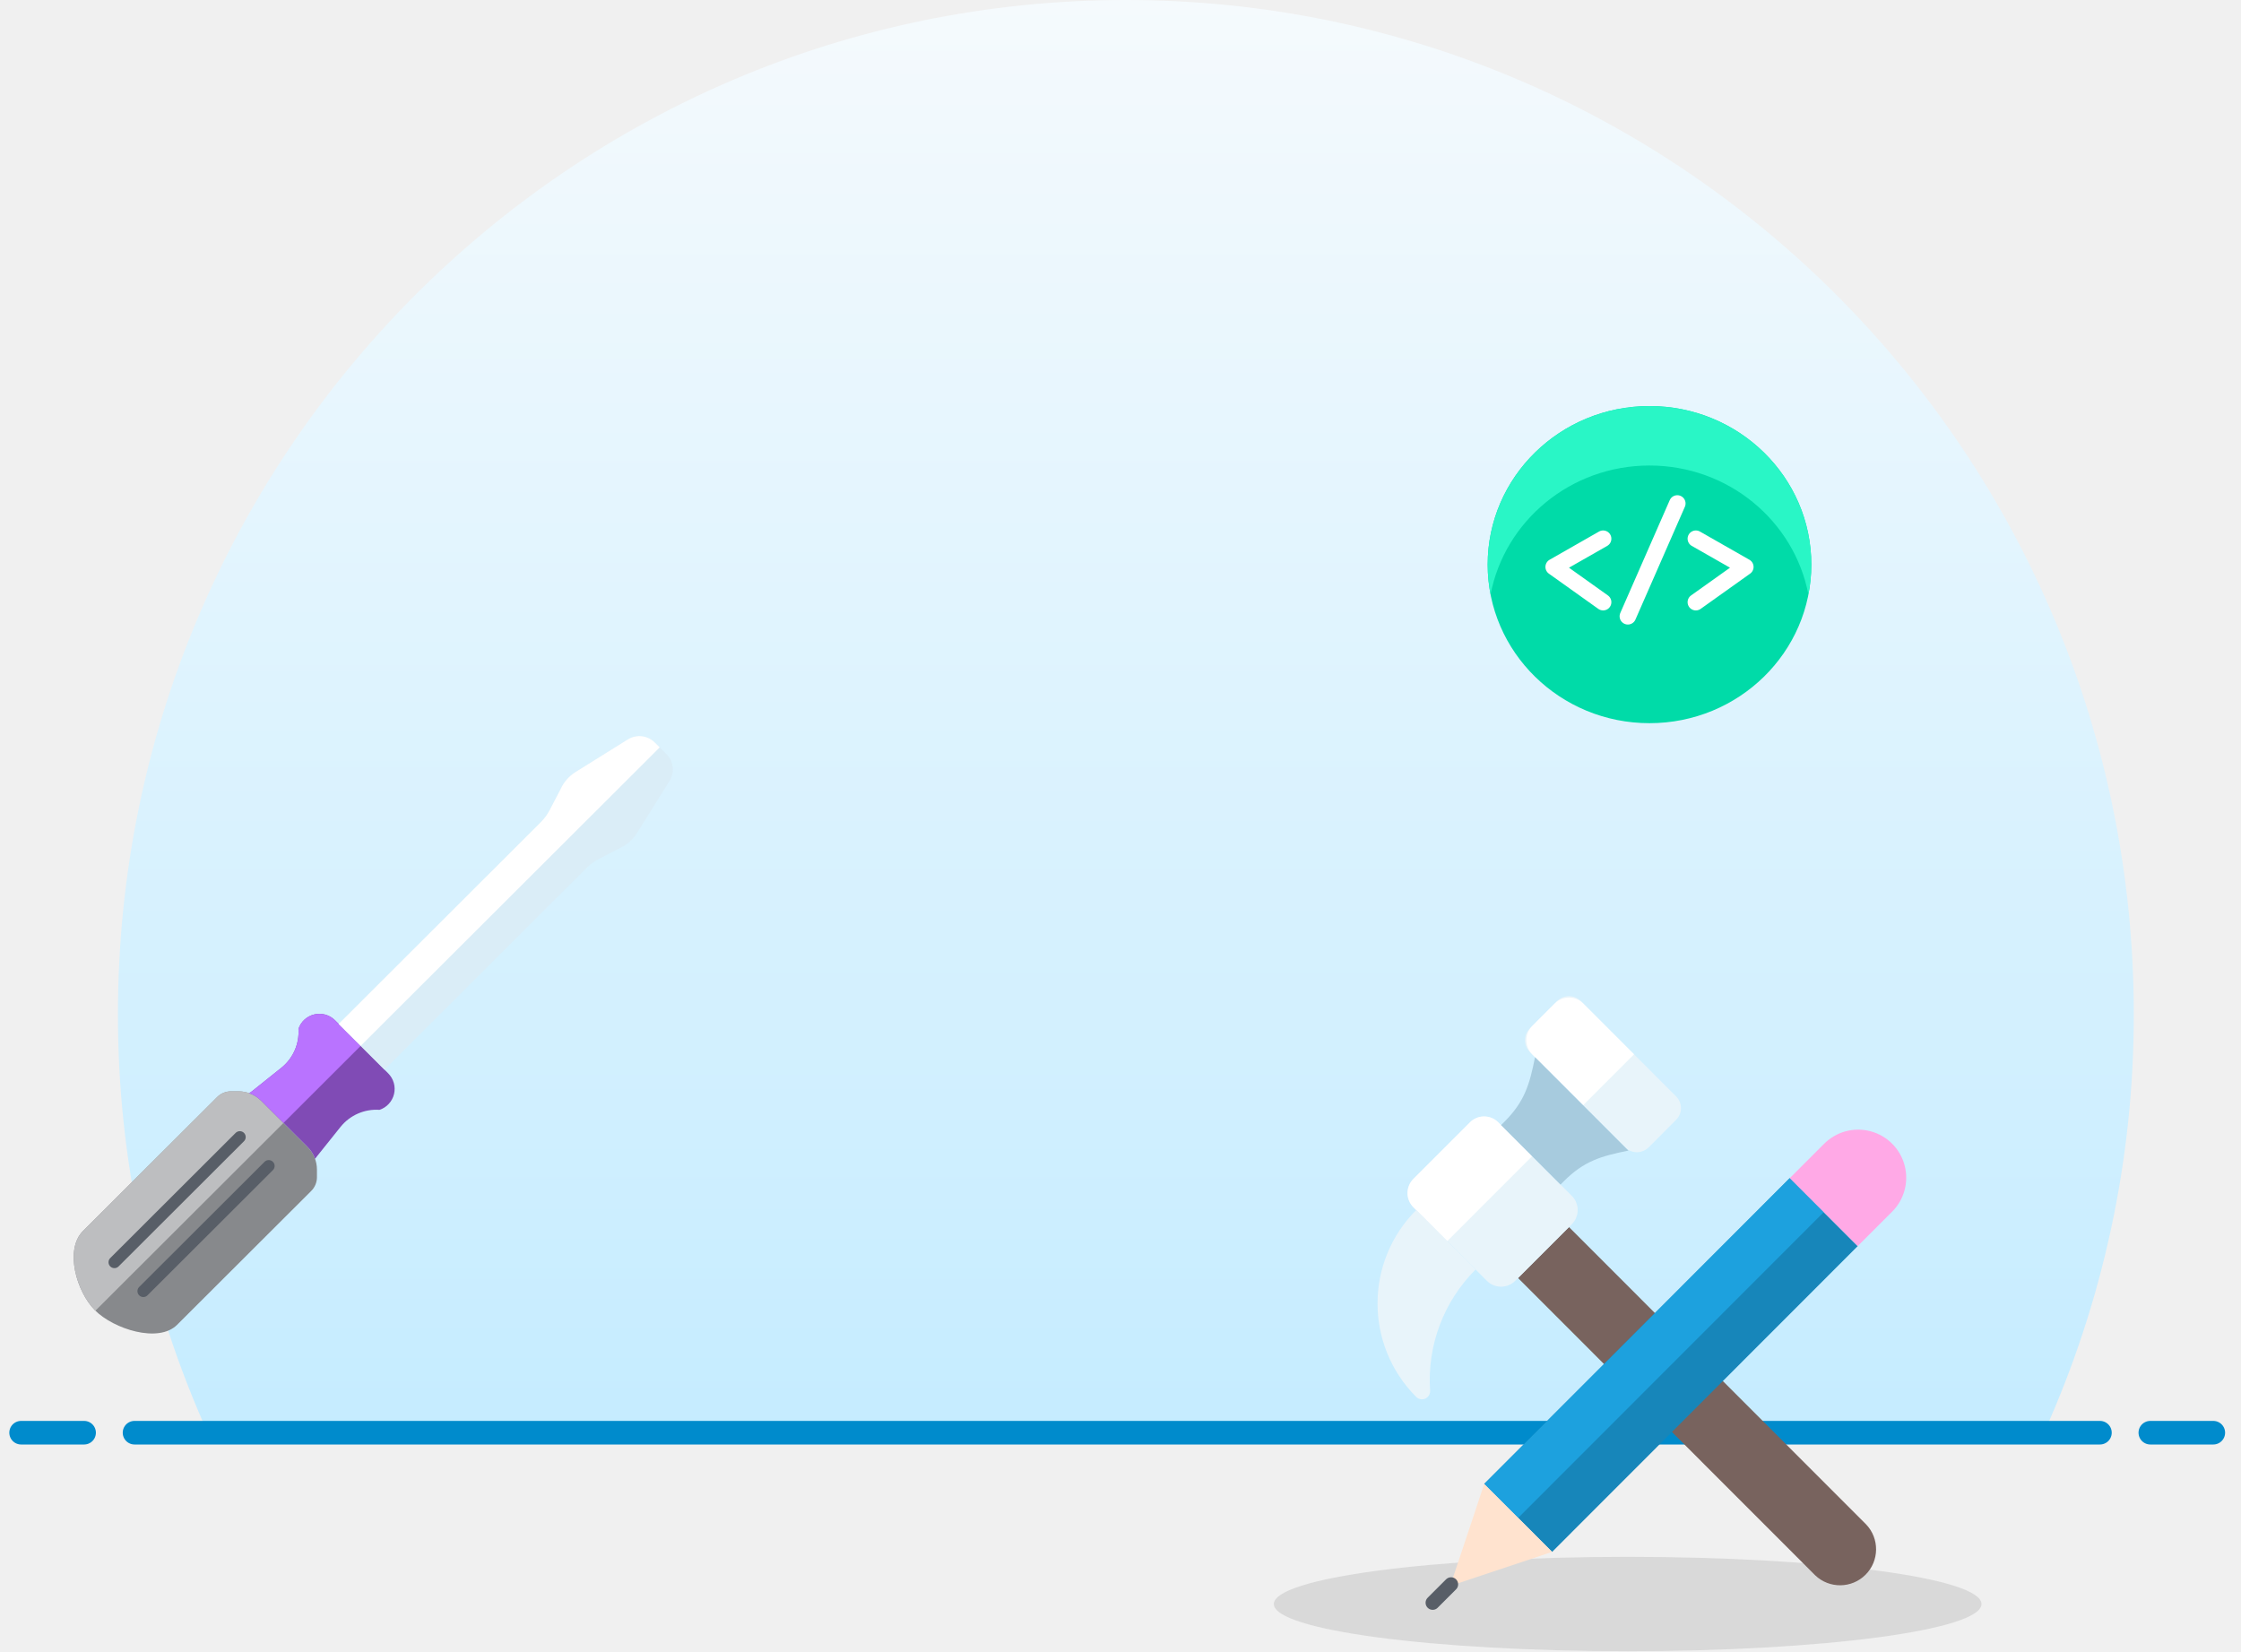
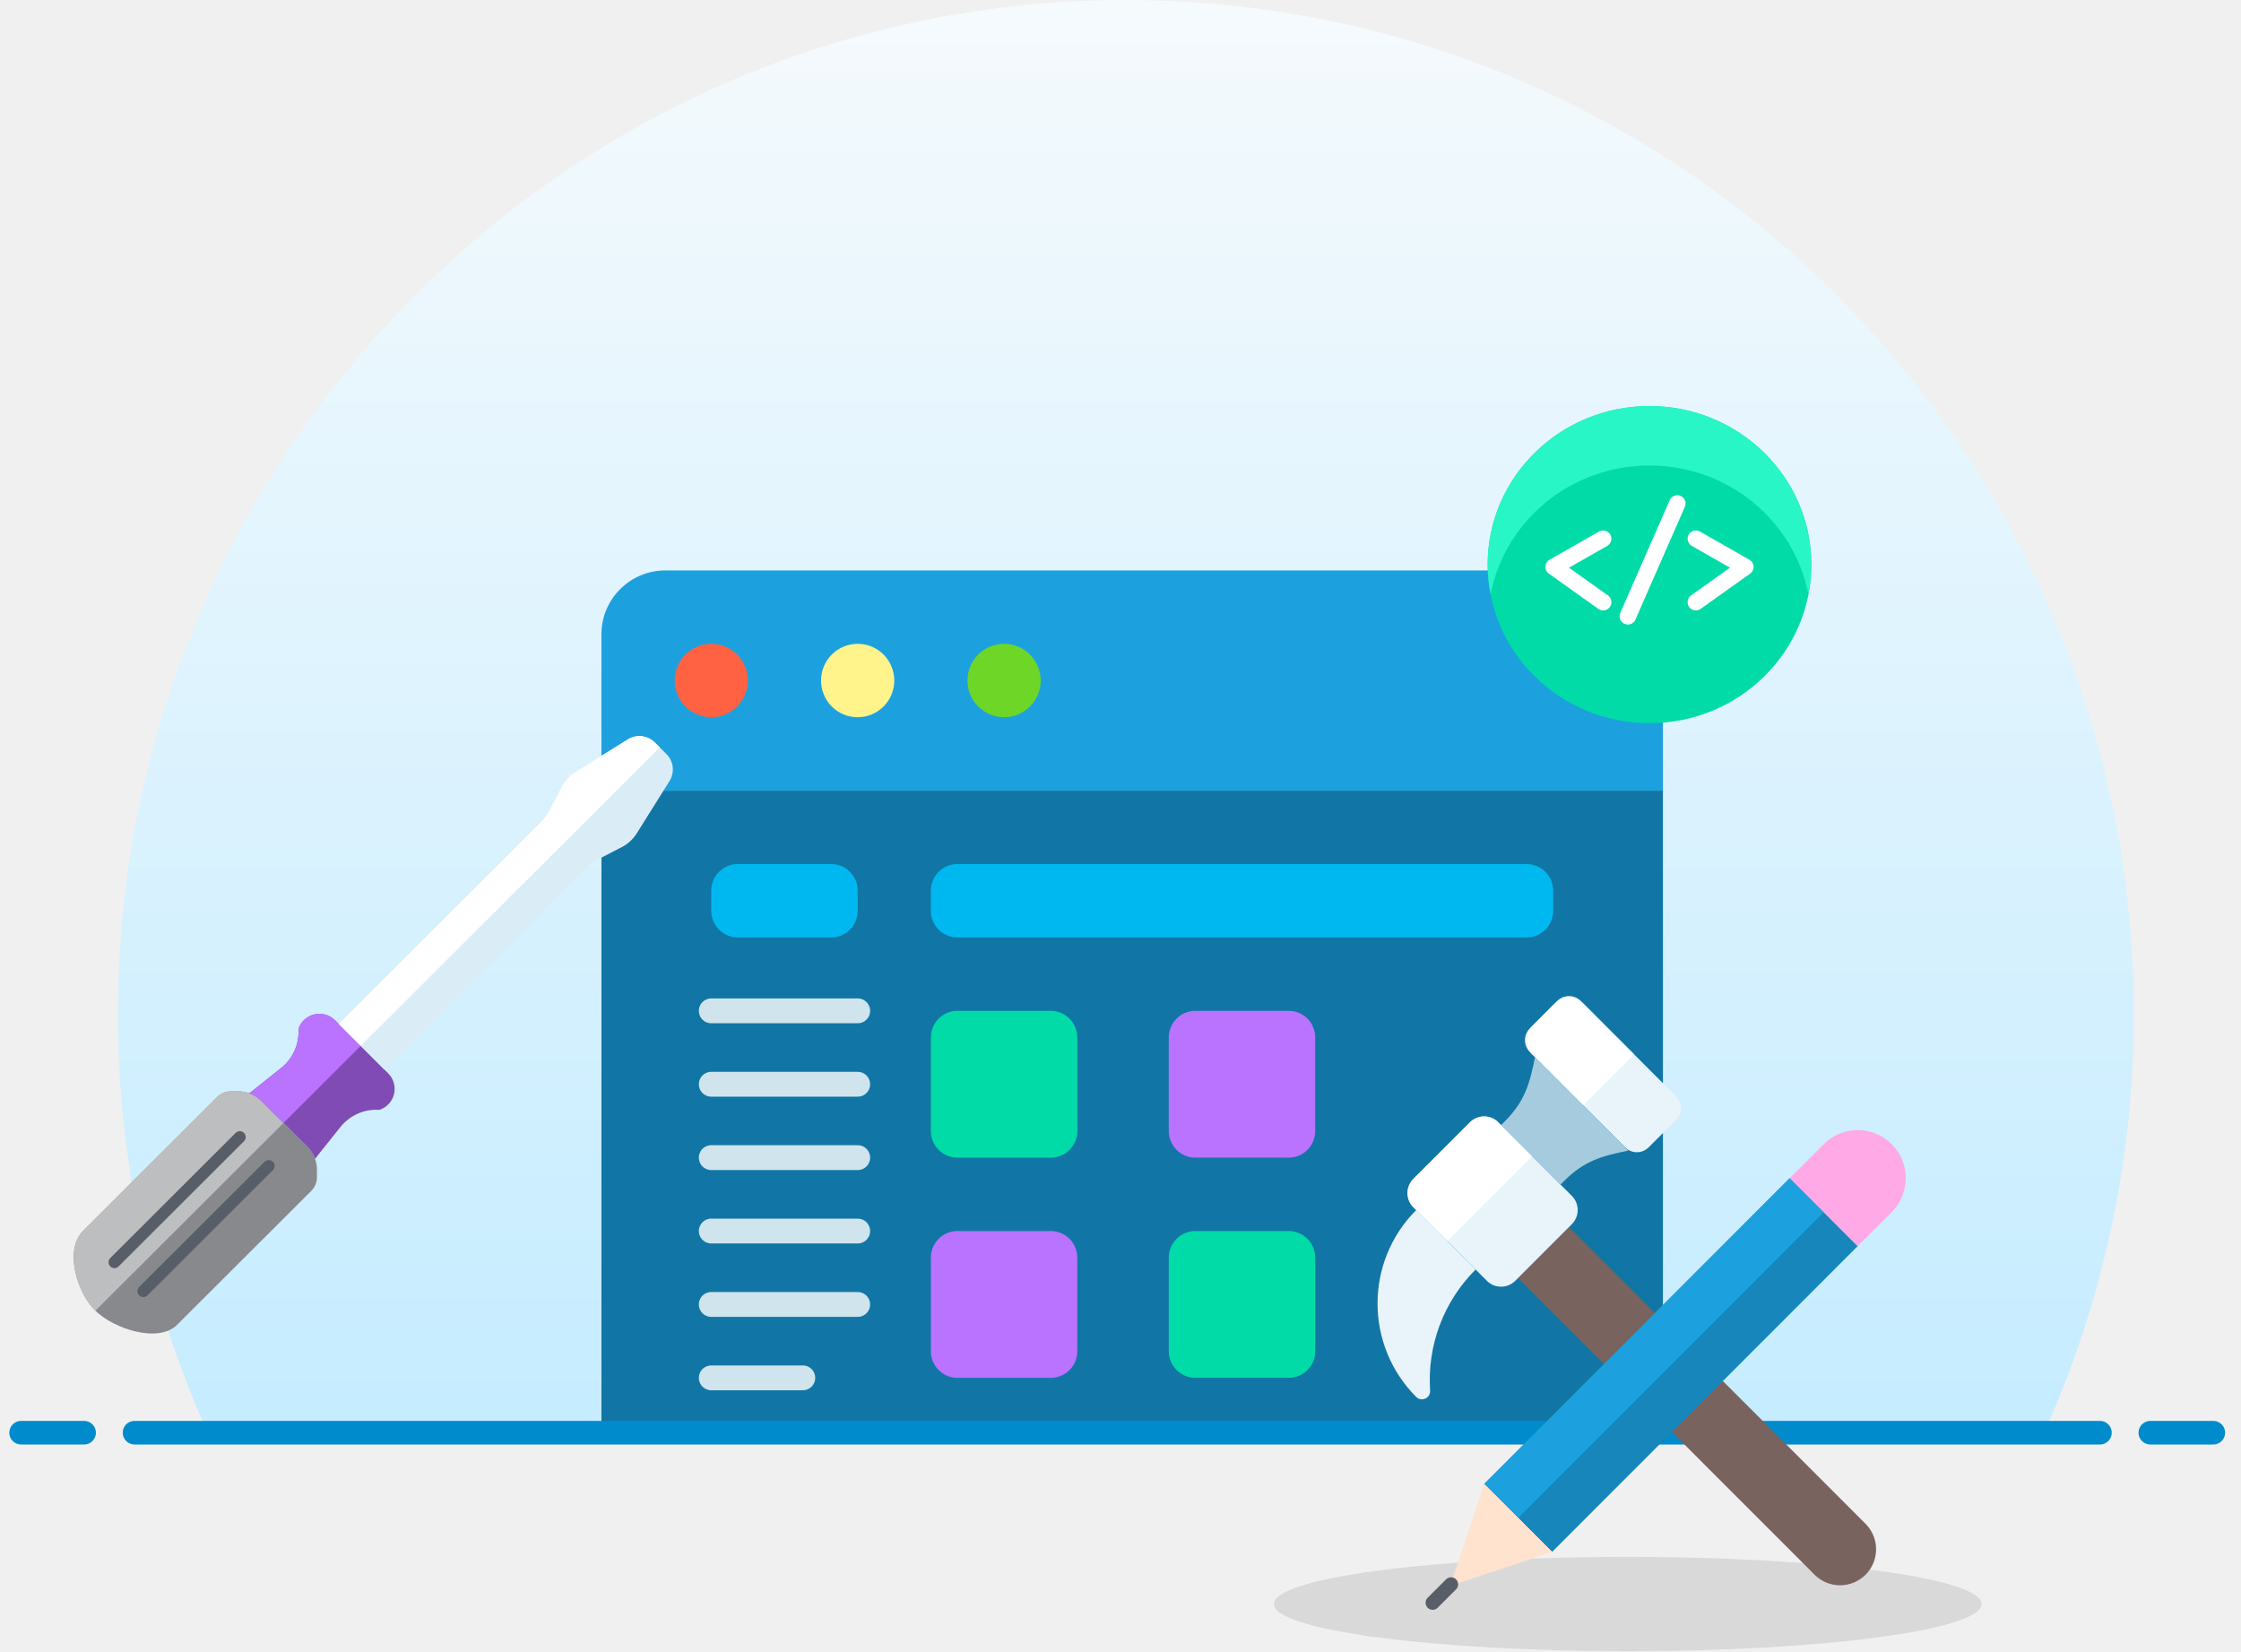
- <svg xmlns="http://www.w3.org/2000/svg" height="70" viewBox="0 0 95 70" width="95">
-   <linearGradient id="a" x1="50%" x2="50%" y1="0%" y2="100%">
-     <stop offset="0" stop-color="#f5fafd" />
-     <stop offset="1" stop-color="#c5ecff" />
-   </linearGradient>
-   <mask id="b" fill="#fff">
-     <path d="m0 0h60v43h-60z" fill="none" />
-   </mask>
+ <svg xmlns="http://www.w3.org/2000/svg" xmlns:xlink="http://www.w3.org/1999/xlink" width="95" height="70" viewBox="0 0 95 70">
+   <defs>
+     <linearGradient id="a" x1="50%" x2="50%" y1="0%" y2="100%">
+       <stop offset="0%" stop-color="#F5FAFD" />
+       <stop offset="100%" stop-color="#C5ECFF" />
+     </linearGradient>
+     <path id="b" d="M0 0H60V43H0z" />
+   </defs>
  <g fill="none" fill-rule="evenodd">
-     <path d="m90.455 43c0-23.748-19.13-43-42.728-43-23.597 0-42.727 19.252-42.727 43a43.063 43.063 0 0 0 3.806 17.737h77.842a43.047 43.047 0 0 0 3.807-17.737" fill="url(#a)" />
-     <g mask="url(#b)" transform="translate(18 18)">
-       <path d="m49.796 45.08h-39.601a2.71 2.71 0 0 1 -2.699-2.707v-26.855h44.999v26.855a2.71 2.71 0 0 1 -2.699 2.706" fill="#1176a5" />
-       <path d="m52.495 15.518h-45v-6.63a2.711 2.711 0 0 1 2.7-2.705h39.602a2.71 2.71 0 0 1 2.698 2.706z" fill="#1da1de" />
-       <path d="m13.703 10.85c0 .86-.694 1.556-1.551 1.556a1.553 1.553 0 0 1 -1.552-1.556c0-.859.694-1.556 1.552-1.556.857 0 1.551.697 1.551 1.556" fill="#ff6242" />
-       <path d="m19.91 10.85c0 .86-.694 1.556-1.552 1.556a1.554 1.554 0 0 1 -1.552-1.556c0-.859.695-1.556 1.552-1.556.858 0 1.552.697 1.552 1.556" fill="#fff48c" />
-       <path d="m26.117 10.85c0 .86-.695 1.556-1.552 1.556a1.553 1.553 0 0 1 -1.552-1.556c0-.859.694-1.556 1.552-1.556.857 0 1.552.697 1.552 1.556" fill="#6dd627" />
-       <path d="m26.544 31.076h-3.959c-.62 0-1.124-.505-1.124-1.127v-3.969c0-.622.504-1.127 1.124-1.127h3.959c.622 0 1.124.505 1.124 1.127v3.969c0 .622-.502 1.127-1.124 1.127" fill="#00dba8" />
-       <path d="m36.63 31.076h-3.958a1.126 1.126 0 0 1 -1.125-1.127v-3.969c0-.622.504-1.127 1.125-1.127h3.958c.621 0 1.124.505 1.124 1.127v3.969c0 .622-.503 1.127-1.124 1.127m-10.086 9.336h-3.959c-.62 0-1.124-.505-1.124-1.128v-3.968c0-.624.504-1.128 1.124-1.128h3.959c.622 0 1.124.504 1.124 1.128v3.968c0 .623-.502 1.128-1.124 1.128" fill="#b973ff" />
-       <path d="m36.63 40.412h-3.958a1.127 1.127 0 0 1 -1.125-1.128v-3.968c0-.624.504-1.128 1.125-1.128h3.958c.621 0 1.124.504 1.124 1.128v3.968c0 .623-.503 1.128-1.124 1.128" fill="#00dba8" />
-       <path d="m17.234 21.742h-3.958c-.62 0-1.125-.506-1.125-1.128v-.857c0-.623.504-1.127 1.125-1.127h3.958c.621 0 1.124.504 1.124 1.127v.857c0 .622-.503 1.128-1.124 1.128m29.482 0h-24.13a1.127 1.127 0 0 1 -1.125-1.128v-.857c0-.623.504-1.127 1.124-1.127h24.131c.62 0 1.125.504 1.125 1.127v.857c0 .622-.504 1.128-1.125 1.128" fill="#00b8f0" />
-       <path d="m12.152 24.853h6.207m-6.207 3.112h6.207m-6.207 3.111h6.207m-6.207 3.112h6.207m-6.207 3.112h6.207m-6.207 3.112h3.88" opacity=".797" stroke="#fff" stroke-linecap="round" stroke-linejoin="round" stroke-width="1.053" />
+     <path fill="url(#a)" d="M90.455 43c0-23.748-19.13-43-42.728-43C24.13 0 5 19.252 5 43a43.063 43.063 0 0 0 3.806 17.737h77.842A43.047 43.047 0 0 0 90.455 43" />
+     <g transform="translate(18 18)">
+       <mask id="c" fill="#fff">
+         <use xlink:href="#b" />
+       </mask>
+       <g mask="url(#c)">
+         <path fill="#1176A5" d="M49.796 45.08H10.195a2.71 2.71 0 0 1-2.699-2.707V15.518h44.999v26.855a2.71 2.71 0 0 1-2.699 2.706" />
+         <path fill="#1DA1DE" d="M52.495 15.518h-45v-6.63a2.711 2.711 0 0 1 2.7-2.705h39.602a2.71 2.71 0 0 1 2.698 2.706v6.629z" />
+         <path fill="#FF6242" d="M13.703 10.85c0 .86-.694 1.556-1.551 1.556A1.553 1.553 0 0 1 10.6 10.85c0-.859.694-1.556 1.552-1.556.857 0 1.551.697 1.551 1.556" />
+         <path fill="#FFF48C" d="M19.91 10.85c0 .86-.694 1.556-1.552 1.556a1.554 1.554 0 0 1-1.552-1.556c0-.859.695-1.556 1.552-1.556.858 0 1.552.697 1.552 1.556" />
+         <path fill="#6DD627" d="M26.117 10.85c0 .86-.695 1.556-1.552 1.556a1.553 1.553 0 0 1-1.552-1.556c0-.859.694-1.556 1.552-1.556.857 0 1.552.697 1.552 1.556" />
+         <path fill="#00DBA8" d="M26.544 31.076h-3.959c-.62 0-1.124-.505-1.124-1.127V25.98c0-.622.504-1.127 1.124-1.127h3.959c.622 0 1.124.505 1.124 1.127v3.969c0 .622-.502 1.127-1.124 1.127" />
+         <path fill="#B973FF" d="M36.63 31.076h-3.958c-.621 0-1.125-.505-1.125-1.127V25.98c0-.622.504-1.127 1.125-1.127h3.958c.621 0 1.124.505 1.124 1.127v3.969c0 .622-.503 1.127-1.124 1.127m-10.086 9.336h-3.959c-.62 0-1.124-.505-1.124-1.128v-3.968c0-.624.504-1.128 1.124-1.128h3.959c.622 0 1.124.504 1.124 1.128v3.968c0 .623-.502 1.128-1.124 1.128" />
+         <path fill="#00DBA8" d="M36.63 40.412h-3.958c-.621 0-1.125-.505-1.125-1.128v-3.968c0-.624.504-1.128 1.125-1.128h3.958c.621 0 1.124.504 1.124 1.128v3.968c0 .623-.503 1.128-1.124 1.128" />
+         <path fill="#00B8F0" d="M17.234 21.742h-3.958c-.62 0-1.125-.506-1.125-1.128v-.857c0-.623.504-1.127 1.125-1.127h3.958c.621 0 1.124.504 1.124 1.127v.857c0 .622-.503 1.128-1.124 1.128m29.482 0h-24.13c-.621 0-1.125-.506-1.125-1.128v-.857c0-.623.504-1.127 1.124-1.127h24.131c.62 0 1.125.504 1.125 1.127v.857c0 .622-.504 1.128-1.125 1.128" />
+         <path stroke="#FFF" stroke-linecap="round" stroke-linejoin="round" stroke-width="1.053" d="M12.152 24.853h6.207m-6.207 3.112h6.207m-6.207 3.111h6.207m-6.207 3.112h6.207M12.152 37.3h6.207m-6.207 3.112h3.88" opacity=".797" />
+       </g>
    </g>
-     <path d="m84 68c0 1.105-6.715 2-15 2s-15-.895-15-2c0-1.104 6.715-2 15-2s15 .896 15 2" fill="#020202" opacity=".096" />
-     <path d="m5.703 60.737h83.317m-88.125 0h2.67m87.591 0h2.67" stroke="#008bcc" stroke-linecap="round" stroke-linejoin="round" />
-     <path d="m79.106 64.622a1.527 1.527 0 0 1 -2.158 2.16l-12.595-12.602 2.16-2.16 12.593 12.603z" fill="#78635e" />
-     <path d="m66.633 50.698a.85.85 0 0 1 0 1.2l-2.4 2.401a.849.849 0 0 1 -1.2 0l-3.116-3.119a.849.849 0 0 1 0-1.201l2.398-2.4a.847.847 0 0 1 1.2 0l3.119 3.12z" fill="#e8f4fa" />
-     <path d="m63.514 47.578a.848.848 0 0 0 -1.2 0l-2.399 2.4a.849.849 0 0 0 0 1.2l1.437 1.438 3.598-3.601z" fill="#fff" />
-     <path d="m60.035 51.299a5.605 5.605 0 0 0 0 7.921.346.346 0 0 0 .59-.266 6.615 6.615 0 0 1 1.929-5.135zm11.018-3.825-1.166 1.167a.703.703 0 0 1 -.993 0l-4.044-4.047a.704.704 0 0 1 0-.994l1.165-1.167a.703.703 0 0 1 .994 0l4.044 4.047a.702.702 0 0 1 0 .994" fill="#e8f4fa" />
-     <path d="m67.112 42.536a.847.847 0 0 0 -1.2 0l-.96.96a.852.852 0 0 0 0 1.2l2.158 2.16 2.16-2.161-2.159-2.159z" fill="#fff" />
-     <path d="m65.073 44.817c-.233 1.173-.451 1.892-1.298 2.738l-.142.142 2.52 2.522.142-.143c.845-.846 1.562-1.064 2.736-1.298z" fill="#a7cbde" />
-     <path d="m65.797 65.79-2.879-2.881 12.954-12.964 2.879 2.882z" fill="#1786ba" />
-     <path d="m75.872 49.945-12.953 12.964 1.439 1.44 12.954-12.963z" fill="#1da1de" />
-     <path d="m62.918 62.909-1.439 4.321 4.318-1.44z" fill="#ffe3cf" />
-     <path d="m78.751 52.826-2.879-2.88 1.44-1.441a2.037 2.037 0 1 1 2.88 2.881l-1.44 1.44z" fill="#ffa9e6" />
-     <path d="m60.733 67.946.78-.78" stroke="#585e67" stroke-linecap="round" stroke-linejoin="round" stroke-width=".6" />
-     <path d="m76.785 23.936c0 3.713-3.071 6.722-6.86 6.722s-6.86-3.01-6.86-6.722c0-3.713 3.071-6.722 6.86-6.722s6.86 3.01 6.86 6.722" fill="#00dba8" />
-     <path d="m69.925 19.735c3.348 0 6.133 2.352 6.735 5.462.08-.41.125-.83.125-1.261 0-3.713-3.071-6.722-6.86-6.722s-6.86 3.01-6.86 6.722c0 .431.045.852.124 1.26.603-3.109 3.387-5.461 6.736-5.461" fill="#29f6c6" />
-     <path d="m67.959 22.838-2.096 1.196 2.096 1.494m3.931 0 2.097-1.494-2.097-1.196m-2.882 3.288 2.096-4.782" stroke="#fff" stroke-linecap="round" stroke-linejoin="round" stroke-width=".7" />
-     <path d="m10.112 46.265h-.32a.827.827 0 0 0 -.584.242l-5.688 5.677c-.79.79-.28 2.58.511 3.368.79.79 2.685 1.401 3.476.612l5.688-5.677a.822.822 0 0 0 .241-.583v-.32c0-.36-.143-.706-.398-.962l-1.963-1.958a1.364 1.364 0 0 0 -.963-.399" fill="#87898c" />
-     <path d="m9.208 46.507a.828.828 0 0 1 .583-.242h.32c.363 0 .71.143.964.4l.943.94-7.974 7.96-.013-.012c-.79-.79-1.302-2.58-.511-3.369z" fill="#bdbec0" />
-     <path d="m13.357 49.126a1.358 1.358 0 0 0 -.32-.504l-1.962-1.958a1.372 1.372 0 0 0 -.51-.321l.112-.078 1.248-.997c.498-.398.77-1.015.727-1.65a.937.937 0 0 1 1.55-.365l2.254 2.25a.934.934 0 0 1 -.367 1.547 1.949 1.949 0 0 0 -1.654.724l-.998 1.247z" fill="#804bb5" />
-     <path d="m11.925 45.268c.498-.398.77-1.015.727-1.65a.937.937 0 0 1 1.55-.365l1.087 1.086-3.271 3.266-.943-.941a1.372 1.372 0 0 0 -.51-.321l.112-.078z" fill="#b973ff" />
-     <path d="m28.382 33.11-1.387 2.216a1.656 1.656 0 0 1 -.73.633l-.896.466c-.184.096-.353.22-.5.367l-8.57 8.555-1.942-1.94 8.57-8.555c.147-.146.27-.314.366-.498l.468-.894c.134-.301.355-.555.634-.73l2.22-1.384a.924.924 0 0 1 1.142.13l.495.493a.92.92 0 0 1 .13 1.14" fill="#daedf7" />
-     <path d="m23.294 34.354.467-.894c.134-.302.355-.555.634-.73l2.22-1.384a.924.924 0 0 1 1.142.13l.209.208-12.677 12.654-.932-.93 8.57-8.556a2.05 2.05 0 0 0 .367-.498" fill="#fff" />
-     <path d="m6.076 54.736 5.316-5.307m-6.542 4.082 5.316-5.307" stroke="#585e67" stroke-linecap="round" stroke-linejoin="round" stroke-width=".5" />
+     <path fill="#020202" d="M84 68c0 1.105-6.715 2-15 2s-15-.895-15-2c0-1.104 6.715-2 15-2s15 .896 15 2" opacity=".096" />
+     <path stroke="#008BCC" stroke-linecap="round" stroke-linejoin="round" d="M5.703 60.737H89.02m-88.125 0h2.67m87.591 0h2.67" />
+     <g transform="translate(58 42)">
+       <path fill="#78635E" d="M21.106 22.622a1.527 1.527 0 0 1-2.158 2.16L6.353 12.18l2.16-2.16 12.593 12.603z" />
+       <path fill="#E8F4FA" d="M8.633 8.698a.85.85 0 0 1 0 1.2l-2.4 2.401a.849.849 0 0 1-1.2 0L1.917 9.18a.849.849 0 0 1 0-1.201l2.398-2.4a.847.847 0 0 1 1.2 0l3.119 3.12z" />
+       <path fill="#FFF" d="M5.514 5.578a.848.848 0 0 0-1.2 0l-2.399 2.4a.849.849 0 0 0 0 1.2l1.437 1.438L6.95 7.015 5.514 5.578z" />
+       <path fill="#E8F4FA" d="M2.035 9.299a5.605 5.605 0 0 0 0 7.921.346.346 0 0 0 .59-.266 6.615 6.615 0 0 1 1.929-5.135l-2.519-2.52zm11.018-3.825l-1.166 1.167a.703.703 0 0 1-.993 0L6.85 2.594a.704.704 0 0 1 0-.994L8.015.433a.703.703 0 0 1 .994 0l4.044 4.047a.702.702 0 0 1 0 .994" />
+       <path fill="#FFF" d="M9.112.536a.847.847 0 0 0-1.2 0l-.96.96a.852.852 0 0 0 0 1.2L9.11 4.856l2.16-2.161L9.111.536z" />
+       <path fill="#A7CBDE" d="M7.073 2.817C6.84 3.99 6.622 4.709 5.775 5.555l-.142.142 2.52 2.522.142-.143c.845-.846 1.562-1.064 2.736-1.298L7.073 2.817z" />
+       <path fill="#1786BA" d="M7.797 23.79L4.918 20.909 17.872 7.945 20.751 10.827z" />
+       <path fill="#1DA1DE" d="M17.872 7.945L4.919 20.909 6.358 22.349 19.312 9.386z" />
+       <path fill="#FFE3CF" d="M4.918 20.909L3.479 25.23 7.797 23.79z" />
+       <path fill="#FFA9E6" d="M20.751 10.826l-2.879-2.88 1.44-1.441a2.036 2.036 0 1 1 2.88 2.881l-1.44 1.44z" />
+       <path stroke="#585E67" stroke-linecap="round" stroke-linejoin="round" stroke-width=".6" d="M2.733 25.946l.78-.78" />
+     </g>
+     <g transform="translate(63 17)">
+       <path fill="#00DBA8" d="M13.785 6.936c0 3.713-3.071 6.722-6.86 6.722s-6.86-3.01-6.86-6.722c0-3.713 3.071-6.722 6.86-6.722s6.86 3.01 6.86 6.722" />
+       <path fill="#29F6C6" d="M6.925 2.735c3.348 0 6.133 2.352 6.735 5.462.08-.41.125-.83.125-1.261 0-3.713-3.071-6.722-6.86-6.722S.065 3.224.065 6.936c0 .431.045.852.124 1.26.603-3.109 3.387-5.461 6.736-5.461" />
+       <path stroke="#FFF" stroke-linecap="round" stroke-linejoin="round" stroke-width=".7" d="M4.959 5.838L2.863 7.034 4.959 8.528" />
+       <path stroke="#FFF" stroke-linecap="round" stroke-linejoin="round" stroke-width=".7" d="M8.89 8.528L10.987 7.034 8.89 5.838" />
+       <path stroke="#FFF" stroke-linecap="round" stroke-linejoin="round" stroke-width=".7" d="M6.008 9.126l2.096-4.782" />
+     </g>
+     <path fill="#87898C" d="M10.112 46.265h-.32a.827.827 0 0 0-.584.242L3.52 52.184c-.79.79-.28 2.58.511 3.368.79.79 2.685 1.401 3.476.612l5.688-5.677a.822.822 0 0 0 .241-.583v-.32c0-.36-.143-.706-.398-.962l-1.963-1.958a1.364 1.364 0 0 0-.963-.399" />
+     <path fill="#BDBEC0" d="M9.208 46.507a.828.828 0 0 1 .583-.242h.32c.363 0 .71.143.964.4l.943.94-7.974 7.96-.013-.012c-.79-.79-1.302-2.58-.511-3.369l5.688-5.677z" />
+     <path fill="#804BB5" d="M13.357 49.126a1.358 1.358 0 0 0-.32-.504l-1.962-1.958a1.372 1.372 0 0 0-.51-.321l.112-.078 1.248-.997c.498-.398.77-1.015.727-1.65a.937.937 0 0 1 1.55-.365l2.254 2.25a.934.934 0 0 1-.367 1.547 1.949 1.949 0 0 0-1.654.724l-.998 1.247-.08.105z" />
+     <path fill="#B973FF" d="M11.925 45.268c.498-.398.77-1.015.727-1.65a.937.937 0 0 1 1.55-.365l1.087 1.086-3.271 3.266-.943-.941a1.372 1.372 0 0 0-.51-.321l.112-.078 1.248-.997z" />
+     <path fill="#DAEDF7" d="M28.382 33.11l-1.387 2.216c-.175.279-.429.499-.73.633l-.896.466c-.184.096-.353.22-.5.367l-8.57 8.555-1.942-1.94 8.57-8.555c.147-.146.27-.314.366-.498l.468-.894c.134-.301.355-.555.634-.73l2.22-1.384a.924.924 0 0 1 1.142.13l.495.493a.92.92 0 0 1 .13 1.14" />
+     <path fill="#FFF" d="M23.294 34.354l.467-.894c.134-.302.355-.555.634-.73l2.22-1.384a.924.924 0 0 1 1.142.13l.209.208-12.677 12.654-.932-.93 8.57-8.556a2.05 2.05 0 0 0 .367-.498" />
+     <path stroke="#585E67" stroke-linecap="round" stroke-linejoin="round" stroke-width=".5" d="M6.076 54.736l5.316-5.307M4.85 53.511l5.316-5.307" />
  </g>
</svg>
